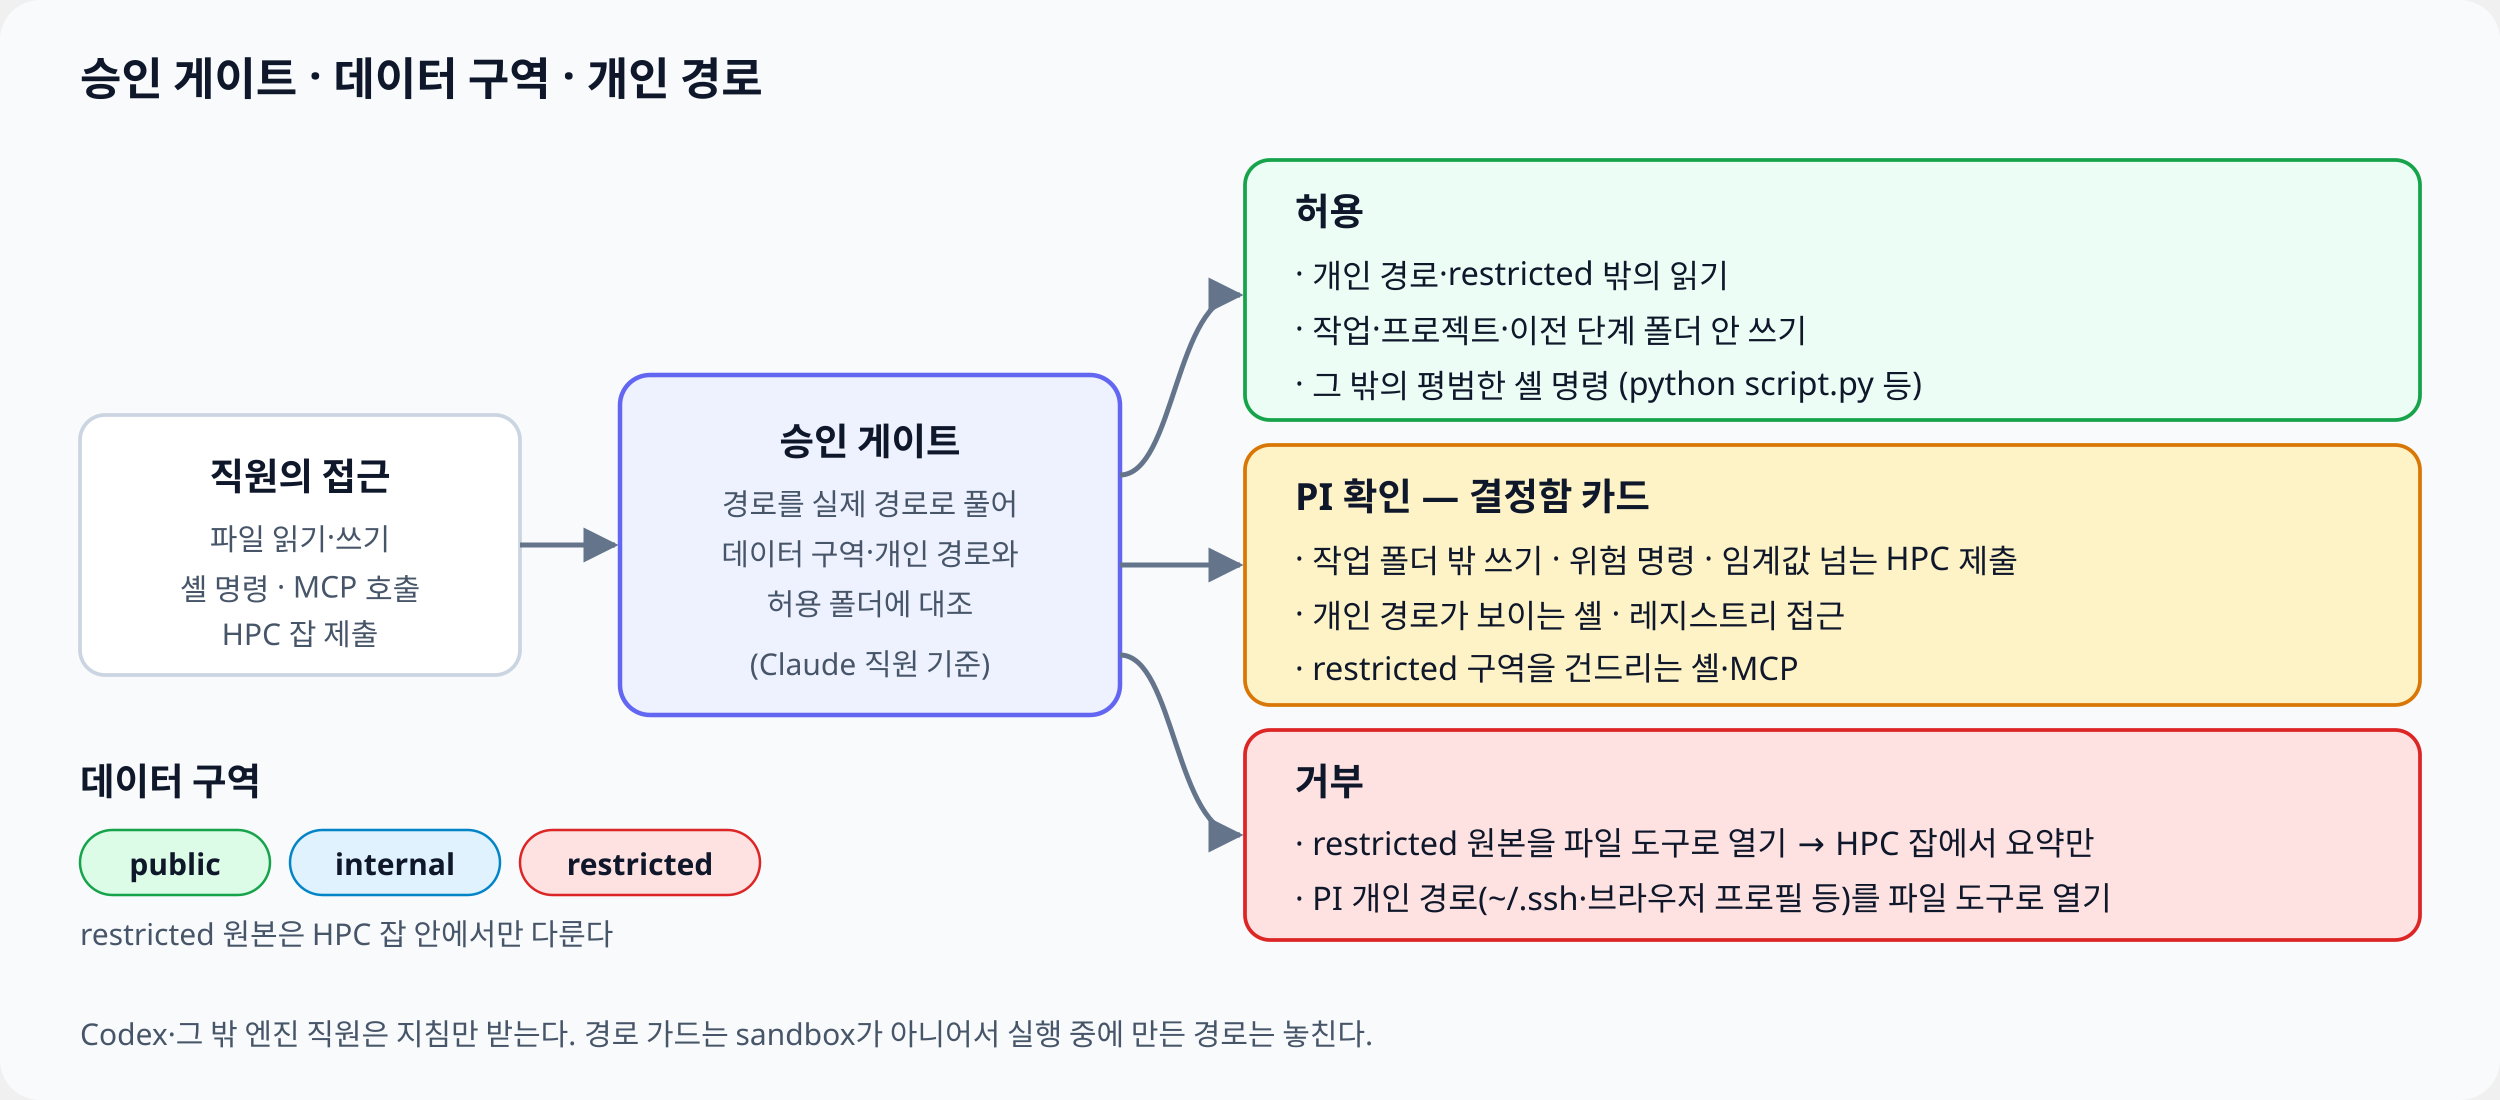
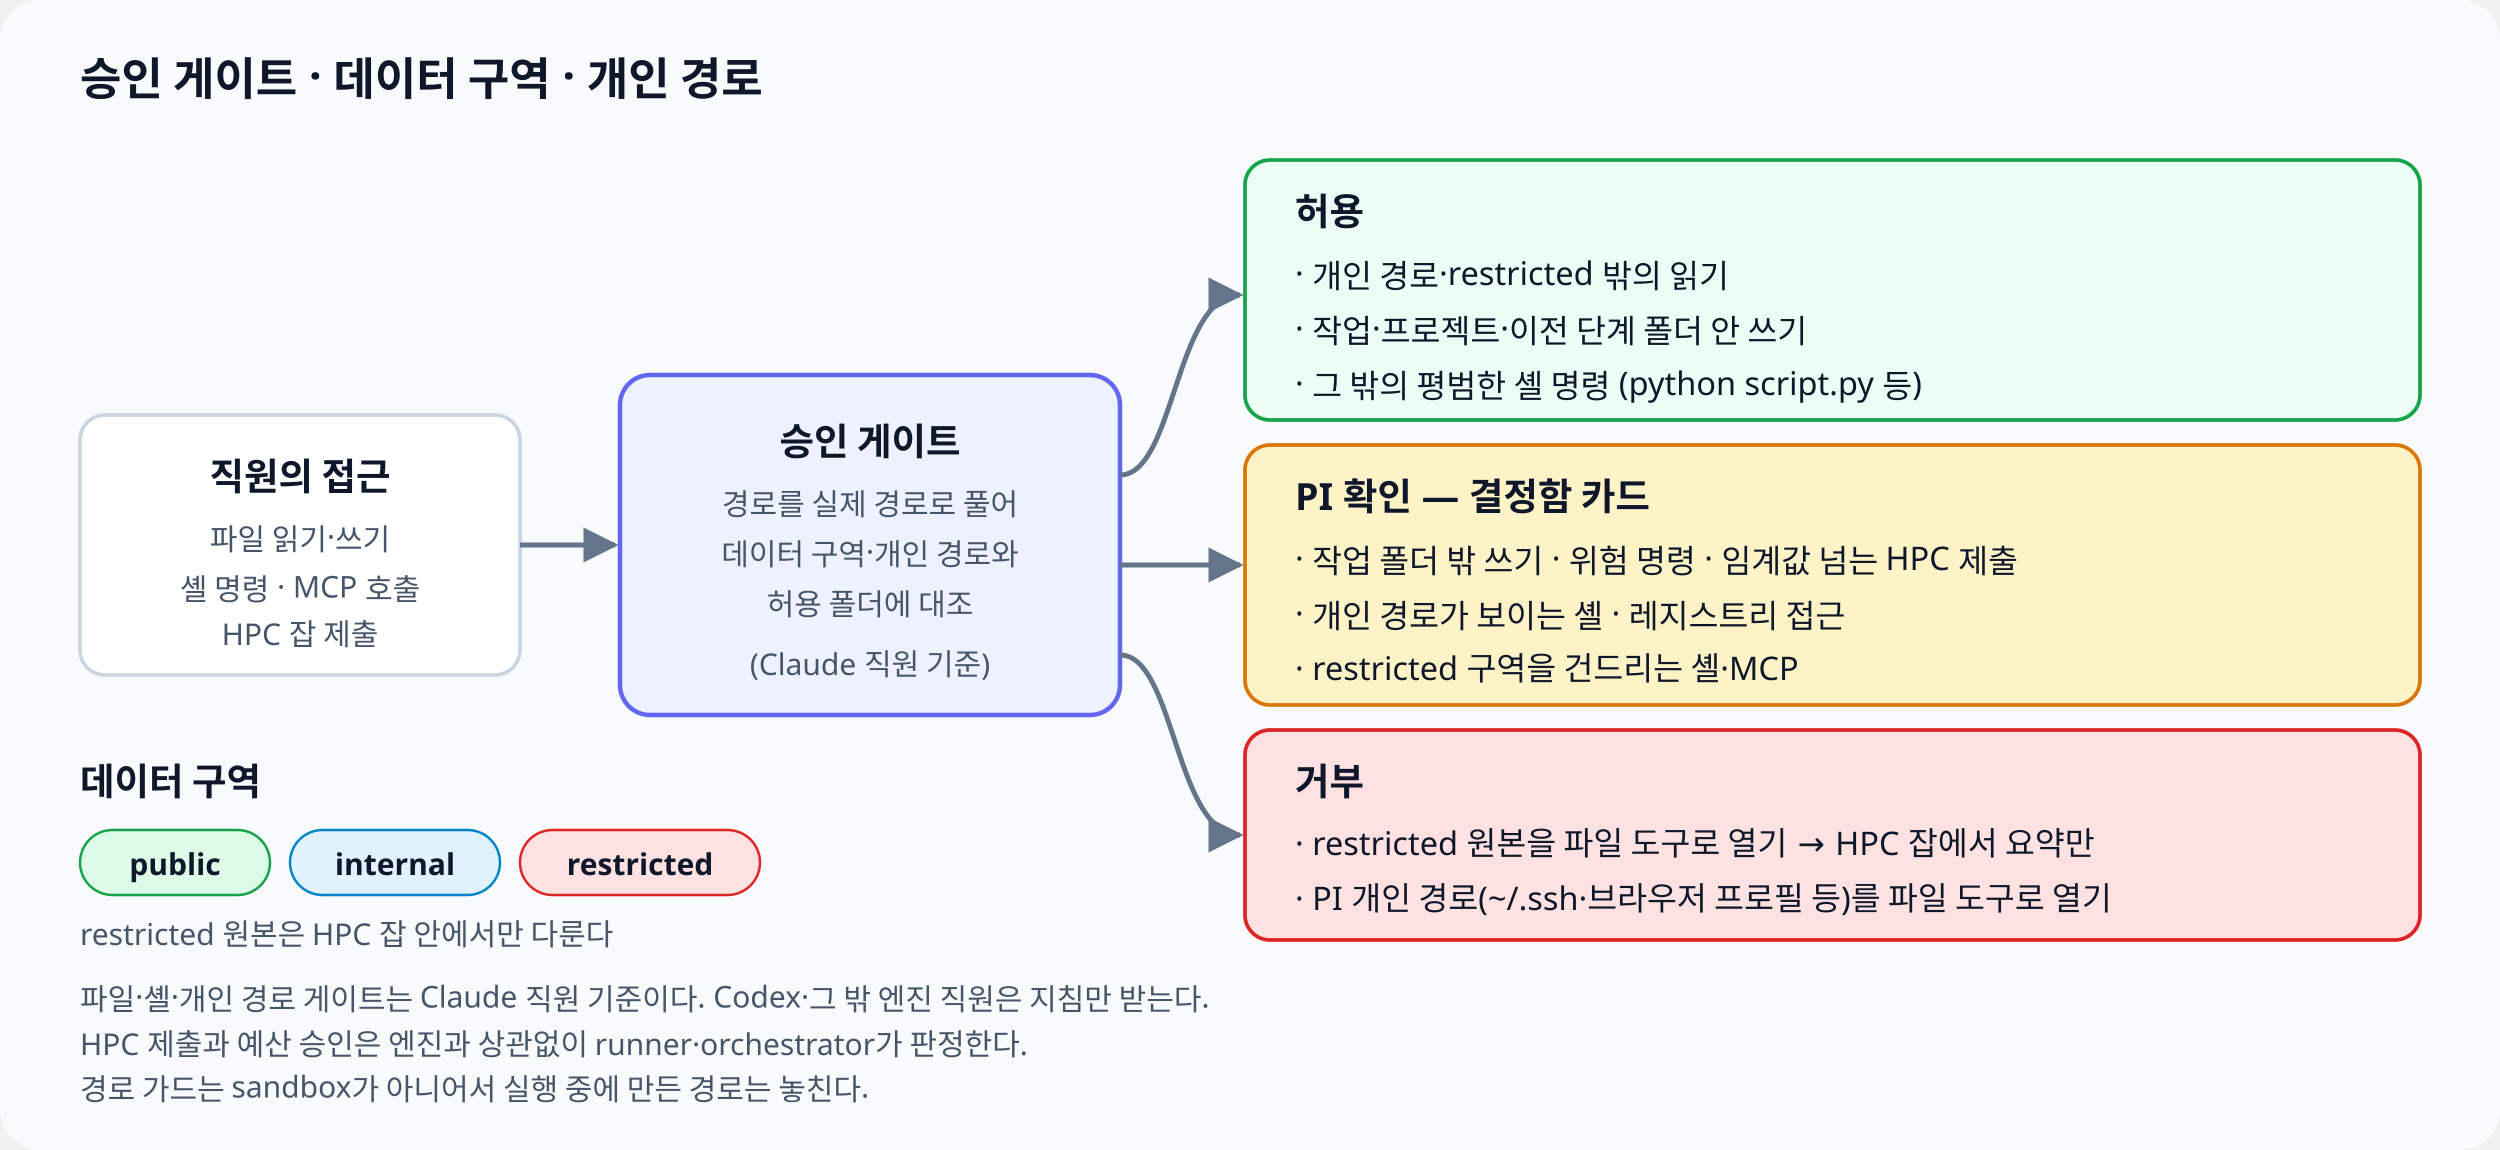
- <svg xmlns="http://www.w3.org/2000/svg" width="1000" height="440" viewBox="0 0 1000 440" role="img" aria-labelledby="t d">
+ <svg xmlns="http://www.w3.org/2000/svg" width="1000" height="460" viewBox="0 0 1000 460" role="img" aria-labelledby="t d">
  <style>
    text { font-family: "Noto Sans KR", "Apple SD Gothic Neo", "Malgun Gothic", "Segoe UI", sans-serif; fill: #0F172A; }
    .title { font-size: 18px; font-weight: 700; }
    .h { font-size: 15px; font-weight: 700; }
    .s { font-size: 12px; fill: #475569; }
    .li { font-size: 13px; }
    .note { font-size: 12px; fill: #475569; }
    .chip { font-size: 12px; font-weight: 700; }
  </style>
  <defs>
    <marker id="arrow" viewBox="0 0 10 10" refX="9" refY="5" markerWidth="7" markerHeight="7" orient="auto-start-reverse">
      <path d="M0,0 L10,5 L0,10 z" fill="#64748B" />
    </marker>
  </defs>
-   <rect x="0" y="0" width="1000" height="440" rx="16" fill="#F8FAFC" />
+   <rect x="0" y="0" width="1000" height="460" rx="16" fill="#F8FAFC" />
  <text class="title" x="32" y="38">승인 게이트 · 데이터 구역 · 개인 경로</text>
  <rect x="32" y="166" width="176" height="104" rx="10" fill="#FFFFFF" stroke="#CBD5E1" stroke-width="1.5" />
  <text class="h" x="120" y="196" text-anchor="middle">직원의 접근</text>
  <text class="s" x="120" y="220" text-anchor="middle">파일 읽기·쓰기</text>
  <text class="s" x="120" y="240" text-anchor="middle">셸 명령 · MCP 호출</text>
  <text class="s" x="120" y="258" text-anchor="middle">HPC 잡 제출</text>
  <line x1="208" y1="218" x2="246" y2="218" stroke="#64748B" stroke-width="2" marker-end="url(#arrow)" />
  <rect x="248" y="150" width="200" height="136" rx="12" fill="#EEF2FF" stroke="#6366F1" stroke-width="1.8" />
  <text class="h" x="348" y="182" text-anchor="middle">승인 게이트</text>
  <text class="s" x="348" y="206" text-anchor="middle">경로를 실제 경로로 풀어</text>
  <text class="s" x="348" y="226" text-anchor="middle">데이터 구역·개인 경로와</text>
  <text class="s" x="348" y="246" text-anchor="middle">허용 폴더에 대조</text>
  <text class="s" x="348" y="270" text-anchor="middle">(Claude 직원 기준)</text>
  <g stroke="#64748B" stroke-width="2" fill="none" marker-end="url(#arrow)">
    <path d="M448,190 C470,190 470,118 496,118" />
    <line x1="448" y1="226" x2="496" y2="226" />
    <path d="M448,262 C470,262 470,334 496,334" />
  </g>
  <rect x="498" y="64" width="470" height="104" rx="10" fill="#ECFDF5" stroke="#16A34A" stroke-width="1.5" />
  <text class="h" x="518" y="90" fill="#166534">허용</text>
  <text class="li" x="518" y="114">· 개인 경로·restricted 밖의 읽기</text>
  <text class="li" x="518" y="136">· 작업·프로젝트·이전 단계 폴더 안 쓰기</text>
  <text class="li" x="518" y="158">· 그 밖의 평범한 셸 명령 (python script.py 등)</text>
  <rect x="498" y="178" width="470" height="104" rx="10" fill="#FEF3C7" stroke="#D97706" stroke-width="1.5" />
  <text class="h" x="518" y="204" fill="#92400E">PI 확인 — 결정함 카드</text>
  <text class="li" x="518" y="228">· 작업 폴더 밖 쓰기 · 위험 명령 · 임계값 넘는 HPC 제출</text>
  <text class="li" x="518" y="250">· 개인 경로가 보이는 셸 · 레지스트리 접근</text>
  <text class="li" x="518" y="272">· restricted 구역을 건드리는 셸·MCP</text>
  <rect x="498" y="292" width="470" height="84" rx="10" fill="#FEE2E2" stroke="#DC2626" stroke-width="1.5" />
  <text class="h" x="518" y="318" fill="#991B1B">거부</text>
  <text class="li" x="518" y="342">· restricted 원본을 파일 도구로 열기 → HPC 잡에서 요약만</text>
  <text class="li" x="518" y="364">· PI 개인 경로(~/.ssh·브라우저 프로필 등)를 파일 도구로 열기</text>
  <text class="h" x="32" y="318">데이터 구역</text>
  <rect x="32" y="332" width="76" height="26" rx="13" fill="#DCFCE7" stroke="#16A34A" />
  <text class="chip" x="70" y="350" text-anchor="middle" fill="#166534">public</text>
  <rect x="116" y="332" width="84" height="26" rx="13" fill="#E0F2FE" stroke="#0284C7" />
  <text class="chip" x="158" y="350" text-anchor="middle" fill="#075985">internal</text>
  <rect x="208" y="332" width="96" height="26" rx="13" fill="#FEE2E2" stroke="#DC2626" />
  <text class="chip" x="256" y="350" text-anchor="middle" fill="#991B1B">restricted</text>
  <text class="note" x="32" y="378">restricted 원본은 HPC 잡 안에서만 다룬다</text>
-   <text class="note" x="32" y="418">Codex·그 밖 엔진 직원은 지침만 받는다. 경로 가드는 sandbox가 아니어서 실행 중에 만든 경로는 놓친다.</text>
+   <text class="note" x="32" y="404">파일·셸·개인 경로 게이트는 Claude 직원 기준이다. Codex·그 밖 엔진 직원은 지침만 받는다.</text>
+   <text class="note" x="32" y="422">HPC 제출과 예산 승인은 엔진과 상관없이 runner·orchestrator가 판정한다.</text>
+   <text class="note" x="32" y="440">경로 가드는 sandbox가 아니어서 실행 중에 만든 경로는 놓친다.</text>
</svg>
